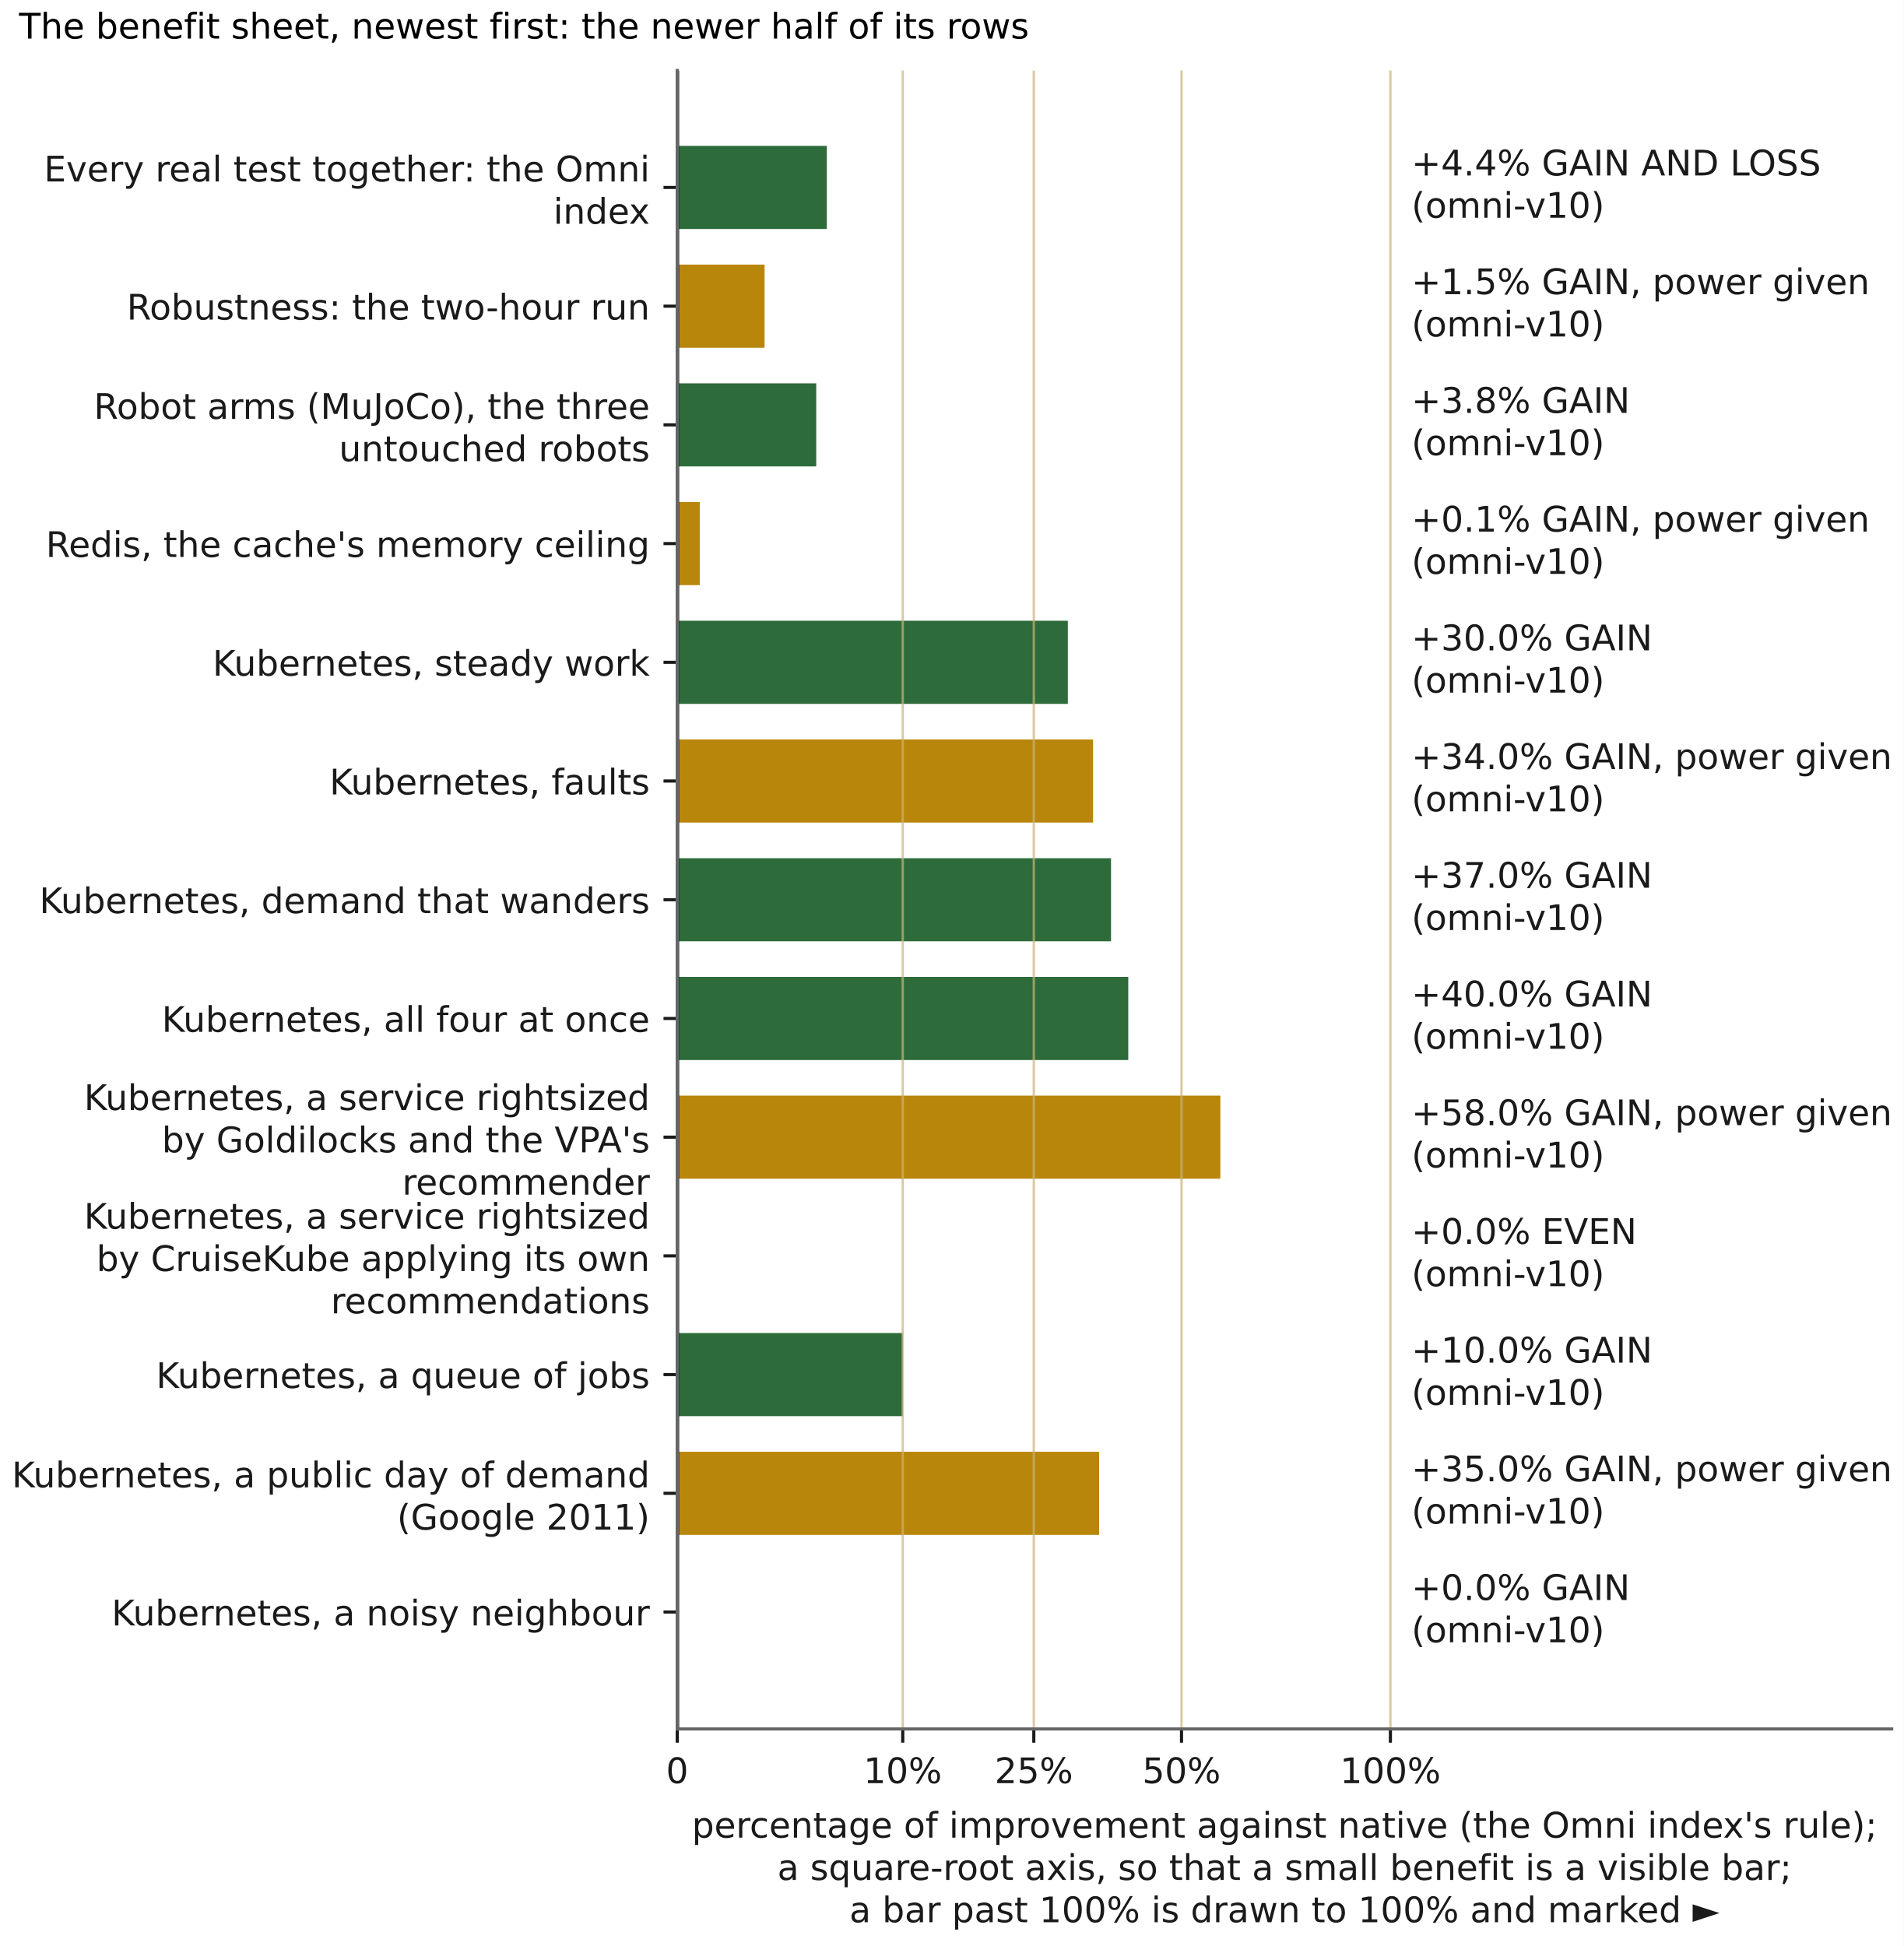
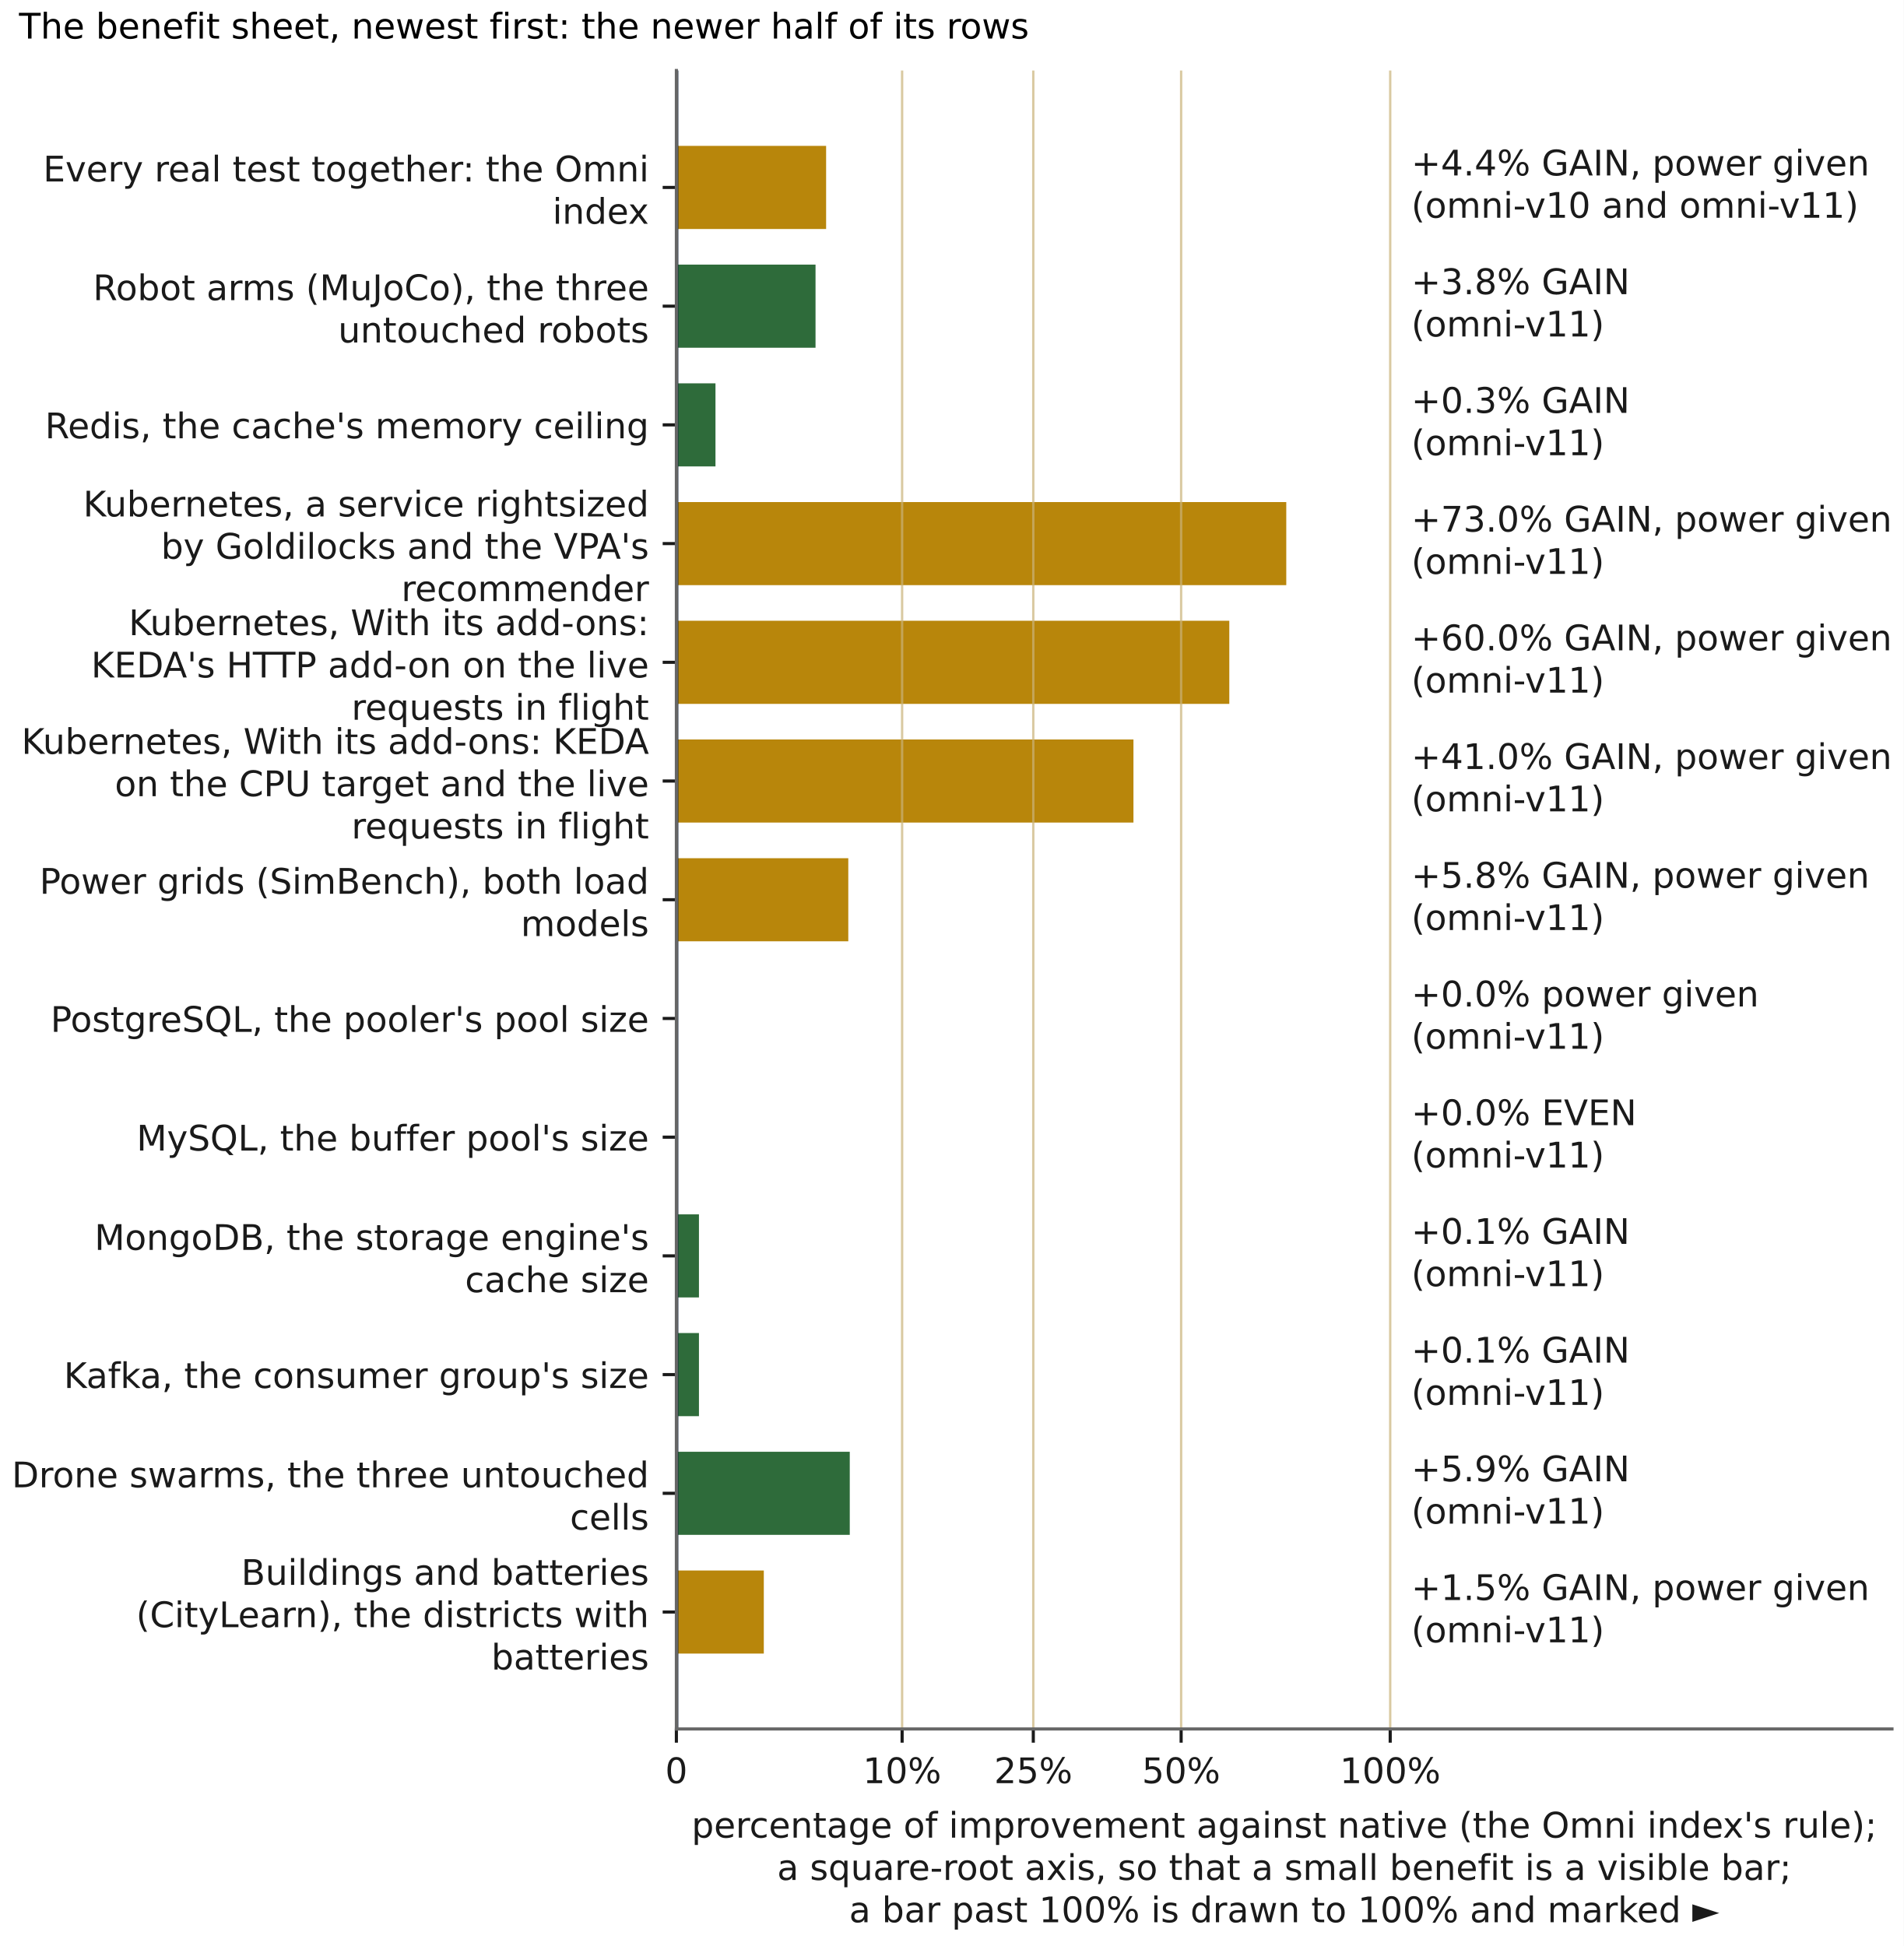
<svg xmlns="http://www.w3.org/2000/svg" xmlns:xlink="http://www.w3.org/1999/xlink" width="486pt" height="496.8pt" viewBox="0 0 486 496.8" version="1.1">
  <defs>
    <style type="text/css">*{stroke-linejoin: round; stroke-linecap: butt}</style>
  </defs>
  <g id="figure_1">
    <g id="patch_1">
      <path d="M 0 496.8  L 486 496.8  L 486 0  L 0 0  z " style="fill: #ffffff" />
    </g>
    <g id="axes_1">
      <g id="patch_2">
-         <path d="M 172.886 441.392  L 482.932 441.392  L 482.932 18.001  L 172.886 18.001  z " style="fill: #ffffff" />
+         <path d="M 172.672 441.392  L 483 441.392  L 483 18.001  L 172.672 18.001  z " style="fill: #ffffff" />
      </g>
      <g id="patch_3">
-         <path d="M 172.886 422.147  L 172.886 422.147  L 172.886 400.932  L 172.886 400.932  z " clip-path="url(#pd6b0d7f72b)" style="fill: #2e6b3a" />
+         <path d="M 172.672 422.147  L 194.991 422.147  L 194.991 400.932  L 172.672 400.932  z " clip-path="url(#p13caf4ccad)" style="fill: #b8860b" />
      </g>
      <g id="patch_4">
-         <path d="M 172.886 391.84  L 280.597 391.84  L 280.597 370.625  L 172.886 370.625  z " clip-path="url(#pd6b0d7f72b)" style="fill: #b8860b" />
+         <path d="M 172.672 391.84  L 216.936 391.84  L 216.936 370.625  L 172.672 370.625  z " clip-path="url(#p13caf4ccad)" style="fill: #2e6b3a" />
      </g>
      <g id="patch_5">
-         <path d="M 172.886 361.533  L 230.46 361.533  L 230.46 340.318  L 172.886 340.318  z " clip-path="url(#pd6b0d7f72b)" style="fill: #2e6b3a" />
+         <path d="M 172.672 361.533  L 178.435 361.533  L 178.435 340.318  L 172.672 340.318  z " clip-path="url(#p13caf4ccad)" style="fill: #2e6b3a" />
      </g>
      <g id="patch_6">
-         <path d="M 172.886 331.226  L 172.886 331.226  L 172.886 310.011  L 172.886 310.011  z " clip-path="url(#pd6b0d7f72b)" style="fill: #666666" />
+         <path d="M 172.672 331.226  L 178.435 331.226  L 178.435 310.011  L 172.672 310.011  z " clip-path="url(#p13caf4ccad)" style="fill: #2e6b3a" />
      </g>
      <g id="patch_7">
-         <path d="M 172.886 300.919  L 311.543 300.919  L 311.543 279.704  L 172.886 279.704  z " clip-path="url(#pd6b0d7f72b)" style="fill: #b8860b" />
+         <path d="M 172.672 300.919  L 172.672 300.919  L 172.672 279.704  L 172.672 279.704  z " clip-path="url(#p13caf4ccad)" style="fill: #666666" />
      </g>
      <g id="patch_8">
-         <path d="M 172.886 270.612  L 288.034 270.612  L 288.034 249.397  L 172.886 249.397  z " clip-path="url(#pd6b0d7f72b)" style="fill: #2e6b3a" />
+         <path d="M 172.672 270.612  L 172.672 270.612  L 172.672 249.397  L 172.672 249.397  z " clip-path="url(#p13caf4ccad)" style="fill: #b8860b" />
      </g>
      <g id="patch_9">
-         <path d="M 172.886 240.304  L 283.632 240.304  L 283.632 219.089  L 172.886 219.089  z " clip-path="url(#pd6b0d7f72b)" style="fill: #2e6b3a" />
+         <path d="M 172.672 240.304  L 216.559 240.304  L 216.559 219.089  L 172.672 219.089  z " clip-path="url(#p13caf4ccad)" style="fill: #b8860b" />
      </g>
      <g id="patch_10">
-         <path d="M 172.886 209.997  L 279.048 209.997  L 279.048 188.782  L 172.886 188.782  z " clip-path="url(#pd6b0d7f72b)" style="fill: #b8860b" />
+         <path d="M 172.672 209.997  L 289.357 209.997  L 289.357 188.782  L 172.672 188.782  z " clip-path="url(#p13caf4ccad)" style="fill: #b8860b" />
      </g>
      <g id="patch_11">
-         <path d="M 172.886 179.69  L 272.607 179.69  L 272.607 158.475  L 172.886 158.475  z " clip-path="url(#pd6b0d7f72b)" style="fill: #2e6b3a" />
+         <path d="M 172.672 179.69  L 313.828 179.69  L 313.828 158.475  L 172.672 158.475  z " clip-path="url(#p13caf4ccad)" style="fill: #b8860b" />
      </g>
      <g id="patch_12">
-         <path d="M 172.886 149.383  L 178.644 149.383  L 178.644 128.168  L 172.886 128.168  z " clip-path="url(#pd6b0d7f72b)" style="fill: #b8860b" />
+         <path d="M 172.672 149.383  L 328.37 149.383  L 328.37 128.168  L 172.672 128.168  z " clip-path="url(#p13caf4ccad)" style="fill: #b8860b" />
      </g>
      <g id="patch_13">
-         <path d="M 172.886 119.076  L 208.377 119.076  L 208.377 97.861  L 172.886 97.861  z " clip-path="url(#pd6b0d7f72b)" style="fill: #2e6b3a" />
+         <path d="M 172.672 119.076  L 182.654 119.076  L 182.654 97.861  L 172.672 97.861  z " clip-path="url(#p13caf4ccad)" style="fill: #2e6b3a" />
      </g>
      <g id="patch_14">
-         <path d="M 172.886 88.769  L 195.185 88.769  L 195.185 67.554  L 172.886 67.554  z " clip-path="url(#pd6b0d7f72b)" style="fill: #b8860b" />
+         <path d="M 172.672 88.769  L 208.196 88.769  L 208.196 67.554  L 172.672 67.554  z " clip-path="url(#p13caf4ccad)" style="fill: #2e6b3a" />
      </g>
      <g id="patch_15">
-         <path d="M 172.886 58.461  L 211.077 58.461  L 211.077 37.246  L 172.886 37.246  z " clip-path="url(#pd6b0d7f72b)" style="fill: #2e6b3a" />
+         <path d="M 172.672 58.461  L 210.897 58.461  L 210.897 37.246  L 172.672 37.246  z " clip-path="url(#p13caf4ccad)" style="fill: #b8860b" />
      </g>
      <g id="matplotlib.axis_1">
        <g id="xtick_1">
          <g id="line2d_1">
-             <path d="M 172.886 441.392  L 172.886 18.001  " clip-path="url(#pd6b0d7f72b)" style="fill: none; stroke: #c9b27a; stroke-opacity: 0.7; stroke-width: 0.6; stroke-linecap: square" />
+             <path d="M 172.672 441.392  L 172.672 18.001  " clip-path="url(#p13caf4ccad)" style="fill: none; stroke: #c9b27a; stroke-opacity: 0.7; stroke-width: 0.6; stroke-linecap: square" />
          </g>
          <g id="line2d_2">
            <defs>
              <path id="m814b2a8047" d="M 0 0  L 0 3.5  " style="stroke: #1a1a1a; stroke-width: 0.8" />
            </defs>
            <g>
-               <use xlink:href="#m814b2a8047" x="172.886" y="441.392" style="fill: #1a1a1a; stroke: #1a1a1a; stroke-width: 0.8" />
+               <use xlink:href="#m814b2a8047" x="172.672" y="441.392" style="fill: #1a1a1a; stroke: #1a1a1a; stroke-width: 0.8" />
            </g>
          </g>
          <g id="text_1">
-             <text style="font-size: 9px; font-family: 'DejaVu Sans'; text-anchor: middle; fill: #1a1a1a" x="172.886" y="455.23" transform="rotate(-0 172.8862 455.2303)">0</text>
+             <text style="font-size: 9px; font-family: 'DejaVu Sans'; text-anchor: middle; fill: #1a1a1a" x="172.672" y="455.23" transform="rotate(-0 172.6724 455.2303)">0</text>
          </g>
        </g>
        <g id="xtick_2">
          <g id="line2d_3">
-             <path d="M 230.46 441.392  L 230.46 18.001  " clip-path="url(#pd6b0d7f72b)" style="fill: none; stroke: #c9b27a; stroke-opacity: 0.7; stroke-width: 0.6; stroke-linecap: square" />
+             <path d="M 230.299 441.392  L 230.299 18.001  " clip-path="url(#p13caf4ccad)" style="fill: none; stroke: #c9b27a; stroke-opacity: 0.7; stroke-width: 0.6; stroke-linecap: square" />
          </g>
          <g id="line2d_4">
            <g>
-               <use xlink:href="#m814b2a8047" x="230.46" y="441.392" style="fill: #1a1a1a; stroke: #1a1a1a; stroke-width: 0.8" />
+               <use xlink:href="#m814b2a8047" x="230.299" y="441.392" style="fill: #1a1a1a; stroke: #1a1a1a; stroke-width: 0.8" />
            </g>
          </g>
          <g id="text_2">
-             <text style="font-size: 9px; font-family: 'DejaVu Sans'; text-anchor: middle; fill: #1a1a1a" x="230.46" y="455.23" transform="rotate(-0 230.4603 455.2303)">10%</text>
+             <text style="font-size: 9px; font-family: 'DejaVu Sans'; text-anchor: middle; fill: #1a1a1a" x="230.299" y="455.23" transform="rotate(-0 230.2988 455.2303)">10%</text>
          </g>
        </g>
        <g id="xtick_3">
          <g id="line2d_5">
-             <path d="M 263.919 441.392  L 263.919 18.001  " clip-path="url(#pd6b0d7f72b)" style="fill: none; stroke: #c9b27a; stroke-opacity: 0.7; stroke-width: 0.6; stroke-linecap: square" />
+             <path d="M 263.788 441.392  L 263.788 18.001  " clip-path="url(#p13caf4ccad)" style="fill: none; stroke: #c9b27a; stroke-opacity: 0.7; stroke-width: 0.6; stroke-linecap: square" />
          </g>
          <g id="line2d_6">
            <g>
-               <use xlink:href="#m814b2a8047" x="263.919" y="441.392" style="fill: #1a1a1a; stroke: #1a1a1a; stroke-width: 0.8" />
+               <use xlink:href="#m814b2a8047" x="263.788" y="441.392" style="fill: #1a1a1a; stroke: #1a1a1a; stroke-width: 0.8" />
            </g>
          </g>
          <g id="text_3">
-             <text style="font-size: 9px; font-family: 'DejaVu Sans'; text-anchor: middle; fill: #1a1a1a" x="263.919" y="455.23" transform="rotate(-0 263.9189 455.2303)">25%</text>
+             <text style="font-size: 9px; font-family: 'DejaVu Sans'; text-anchor: middle; fill: #1a1a1a" x="263.788" y="455.23" transform="rotate(-0 263.7877 455.2303)">25%</text>
          </g>
        </g>
        <g id="xtick_4">
          <g id="line2d_7">
-             <path d="M 301.626 441.392  L 301.626 18.001  " clip-path="url(#pd6b0d7f72b)" style="fill: none; stroke: #c9b27a; stroke-opacity: 0.7; stroke-width: 0.6; stroke-linecap: square" />
+             <path d="M 301.529 441.392  L 301.529 18.001  " clip-path="url(#p13caf4ccad)" style="fill: none; stroke: #c9b27a; stroke-opacity: 0.7; stroke-width: 0.6; stroke-linecap: square" />
          </g>
          <g id="line2d_8">
            <g>
-               <use xlink:href="#m814b2a8047" x="301.626" y="441.392" style="fill: #1a1a1a; stroke: #1a1a1a; stroke-width: 0.8" />
+               <use xlink:href="#m814b2a8047" x="301.529" y="441.392" style="fill: #1a1a1a; stroke: #1a1a1a; stroke-width: 0.8" />
            </g>
          </g>
          <g id="text_4">
-             <text style="font-size: 9px; font-family: 'DejaVu Sans'; text-anchor: middle; fill: #1a1a1a" x="301.626" y="455.23" transform="rotate(-0 301.6258 455.2303)">50%</text>
+             <text style="font-size: 9px; font-family: 'DejaVu Sans'; text-anchor: middle; fill: #1a1a1a" x="301.529" y="455.23" transform="rotate(-0 301.5288 455.2303)">50%</text>
          </g>
        </g>
        <g id="xtick_5">
          <g id="line2d_9">
-             <path d="M 354.952 441.392  L 354.952 18.001  " clip-path="url(#pd6b0d7f72b)" style="fill: none; stroke: #c9b27a; stroke-opacity: 0.7; stroke-width: 0.6; stroke-linecap: square" />
+             <path d="M 354.903 441.392  L 354.903 18.001  " clip-path="url(#p13caf4ccad)" style="fill: none; stroke: #c9b27a; stroke-opacity: 0.7; stroke-width: 0.6; stroke-linecap: square" />
          </g>
          <g id="line2d_10">
            <g>
-               <use xlink:href="#m814b2a8047" x="354.952" y="441.392" style="fill: #1a1a1a; stroke: #1a1a1a; stroke-width: 0.8" />
+               <use xlink:href="#m814b2a8047" x="354.903" y="441.392" style="fill: #1a1a1a; stroke: #1a1a1a; stroke-width: 0.8" />
            </g>
          </g>
          <g id="text_5">
-             <text style="font-size: 9px; font-family: 'DejaVu Sans'; text-anchor: middle; fill: #1a1a1a" x="354.952" y="455.23" transform="rotate(-0 354.9515 455.2303)">100%</text>
+             <text style="font-size: 9px; font-family: 'DejaVu Sans'; text-anchor: middle; fill: #1a1a1a" x="354.903" y="455.23" transform="rotate(-0 354.9029 455.2303)">100%</text>
          </g>
        </g>
        <g id="text_6">
-           <text style="font-size: 9px; font-family: 'DejaVu Sans'; fill: #1a1a1a" transform="translate(176.6235 469.1318)">percentage of improvement against native (the Omni index's rule);</text>
-           <text style="font-size: 9px; font-family: 'DejaVu Sans'; fill: #1a1a1a" transform="translate(198.459 479.9343)">a square-root axis, so that a small benefit is a visible bar;</text>
-           <text style="font-size: 9px; font-family: 'DejaVu Sans'; fill: #1a1a1a" transform="translate(216.8352 490.7368)">a bar past 100% is drawn to 100% and marked ►</text>
+           <text style="font-size: 9px; font-family: 'DejaVu Sans'; fill: #1a1a1a" transform="translate(176.5503 469.1318)">percentage of improvement against native (the Omni index's rule);</text>
+           <text style="font-size: 9px; font-family: 'DejaVu Sans'; fill: #1a1a1a" transform="translate(198.3859 479.9343)">a square-root axis, so that a small benefit is a visible bar;</text>
+           <text style="font-size: 9px; font-family: 'DejaVu Sans'; fill: #1a1a1a" transform="translate(216.762 490.7368)">a bar past 100% is drawn to 100% and marked ►</text>
        </g>
      </g>
      <g id="matplotlib.axis_2">
        <g id="ytick_1">
          <g id="line2d_11">
            <defs>
              <path id="m31e56b5a68" d="M 0 0  L -3.5 0  " style="stroke: #1a1a1a; stroke-width: 0.8" />
            </defs>
            <g>
-               <use xlink:href="#m31e56b5a68" x="172.886" y="411.54" style="fill: #1a1a1a; stroke: #1a1a1a; stroke-width: 0.8" />
+               <use xlink:href="#m31e56b5a68" x="172.672" y="411.54" style="fill: #1a1a1a; stroke: #1a1a1a; stroke-width: 0.8" />
            </g>
          </g>
          <g id="text_7">
-             <text style="font-size: 9px; font-family: 'DejaVu Sans'; text-anchor: end; fill: #1a1a1a" x="165.886" y="414.959" transform="rotate(-0 165.8862 414.9591)">Kubernetes, a noisy neighbour</text>
+             <text style="font-size: 9px; font-family: 'DejaVu Sans'; fill: #1a1a1a" transform="translate(61.57055 404.6071)">Buildings and batteries</text>
+             <text style="font-size: 9px; font-family: 'DejaVu Sans'; fill: #1a1a1a" transform="translate(34.75337 415.4096)">(CityLearn), the districts with</text>
+             <text style="font-size: 9px; font-family: 'DejaVu Sans'; fill: #1a1a1a" transform="translate(125.4227 426.212)">batteries</text>
          </g>
        </g>
        <g id="ytick_2">
          <g id="line2d_12">
            <g>
-               <use xlink:href="#m31e56b5a68" x="172.886" y="381.233" style="fill: #1a1a1a; stroke: #1a1a1a; stroke-width: 0.8" />
+               <use xlink:href="#m31e56b5a68" x="172.672" y="381.233" style="fill: #1a1a1a; stroke: #1a1a1a; stroke-width: 0.8" />
            </g>
          </g>
          <g id="text_8">
-             <text style="font-size: 9px; font-family: 'DejaVu Sans'; fill: #1a1a1a" transform="translate(3.00024 379.7012)">Kubernetes, a public day of demand</text>
-             <text style="font-size: 9px; font-family: 'DejaVu Sans'; fill: #1a1a1a" transform="translate(101.359 390.5036)">(Google 2011)</text>
+             <text style="font-size: 9px; font-family: 'DejaVu Sans'; fill: #1a1a1a" transform="translate(3.00024 379.7012)">Drone swarms, the three untouched</text>
+             <text style="font-size: 9px; font-family: 'DejaVu Sans'; fill: #1a1a1a" transform="translate(145.497 390.5036)">cells</text>
          </g>
        </g>
        <g id="ytick_3">
          <g id="line2d_13">
            <g>
-               <use xlink:href="#m31e56b5a68" x="172.886" y="350.926" style="fill: #1a1a1a; stroke: #1a1a1a; stroke-width: 0.8" />
+               <use xlink:href="#m31e56b5a68" x="172.672" y="350.926" style="fill: #1a1a1a; stroke: #1a1a1a; stroke-width: 0.8" />
            </g>
          </g>
          <g id="text_9">
-             <text style="font-size: 9px; font-family: 'DejaVu Sans'; text-anchor: end; fill: #1a1a1a" x="165.886" y="354.345" transform="rotate(-0 165.8862 354.3448)">Kubernetes, a queue of jobs</text>
+             <text style="font-size: 9px; font-family: 'DejaVu Sans'; text-anchor: end; fill: #1a1a1a" x="165.672" y="354.345" transform="rotate(-0 165.6724 354.3448)">Kafka, the consumer group's size</text>
          </g>
        </g>
        <g id="ytick_4">
          <g id="line2d_14">
            <g>
-               <use xlink:href="#m31e56b5a68" x="172.886" y="320.618" style="fill: #1a1a1a; stroke: #1a1a1a; stroke-width: 0.8" />
+               <use xlink:href="#m31e56b5a68" x="172.672" y="320.618" style="fill: #1a1a1a; stroke: #1a1a1a; stroke-width: 0.8" />
            </g>
          </g>
          <g id="text_10">
-             <text style="font-size: 9px; font-family: 'DejaVu Sans'; fill: #1a1a1a" transform="translate(21.43336 313.6856)">Kubernetes, a service rightsized</text>
-             <text style="font-size: 9px; font-family: 'DejaVu Sans'; fill: #1a1a1a" transform="translate(24.60587 324.4881)">by CruiseKube applying its own</text>
-             <text style="font-size: 9px; font-family: 'DejaVu Sans'; fill: #1a1a1a" transform="translate(84.46008 335.2906)">recommendations</text>
+             <text style="font-size: 9px; font-family: 'DejaVu Sans'; fill: #1a1a1a" transform="translate(24.11087 319.0869)">MongoDB, the storage engine's</text>
+             <text style="font-size: 9px; font-family: 'DejaVu Sans'; fill: #1a1a1a" transform="translate(118.7079 329.8893)">cache size</text>
          </g>
        </g>
        <g id="ytick_5">
          <g id="line2d_15">
            <g>
-               <use xlink:href="#m31e56b5a68" x="172.886" y="290.311" style="fill: #1a1a1a; stroke: #1a1a1a; stroke-width: 0.8" />
+               <use xlink:href="#m31e56b5a68" x="172.672" y="290.311" style="fill: #1a1a1a; stroke: #1a1a1a; stroke-width: 0.8" />
            </g>
          </g>
          <g id="text_11">
-             <text style="font-size: 9px; font-family: 'DejaVu Sans'; fill: #1a1a1a" transform="translate(21.43336 283.3785)">Kubernetes, a service rightsized</text>
-             <text style="font-size: 9px; font-family: 'DejaVu Sans'; fill: #1a1a1a" transform="translate(41.32477 294.1809)">by Goldilocks and the VPA's</text>
-             <text style="font-size: 9px; font-family: 'DejaVu Sans'; fill: #1a1a1a" transform="translate(102.6654 304.9834)">recommender</text>
+             <text style="font-size: 9px; font-family: 'DejaVu Sans'; text-anchor: end; fill: #1a1a1a" x="165.672" y="293.731" transform="rotate(-0 165.6724 293.7305)">MySQL, the buffer pool's size</text>
          </g>
        </g>
        <g id="ytick_6">
          <g id="line2d_16">
            <g>
-               <use xlink:href="#m31e56b5a68" x="172.886" y="260.004" style="fill: #1a1a1a; stroke: #1a1a1a; stroke-width: 0.8" />
+               <use xlink:href="#m31e56b5a68" x="172.672" y="260.004" style="fill: #1a1a1a; stroke: #1a1a1a; stroke-width: 0.8" />
            </g>
          </g>
          <g id="text_12">
-             <text style="font-size: 9px; font-family: 'DejaVu Sans'; text-anchor: end; fill: #1a1a1a" x="165.886" y="263.423" transform="rotate(-0 165.8862 263.4234)">Kubernetes, all four at once</text>
+             <text style="font-size: 9px; font-family: 'DejaVu Sans'; text-anchor: end; fill: #1a1a1a" x="165.672" y="263.423" transform="rotate(-0 165.6724 263.4234)">PostgreSQL, the pooler's pool size</text>
          </g>
        </g>
        <g id="ytick_7">
          <g id="line2d_17">
            <g>
-               <use xlink:href="#m31e56b5a68" x="172.886" y="229.697" style="fill: #1a1a1a; stroke: #1a1a1a; stroke-width: 0.8" />
+               <use xlink:href="#m31e56b5a68" x="172.672" y="229.697" style="fill: #1a1a1a; stroke: #1a1a1a; stroke-width: 0.8" />
            </g>
          </g>
          <g id="text_13">
-             <text style="font-size: 9px; font-family: 'DejaVu Sans'; text-anchor: end; fill: #1a1a1a" x="165.886" y="233.116" transform="rotate(-0 165.8862 233.1162)">Kubernetes, demand that wanders</text>
+             <text style="font-size: 9px; font-family: 'DejaVu Sans'; fill: #1a1a1a" transform="translate(10.08352 228.1654)">Power grids (SimBench), both load</text>
+             <text style="font-size: 9px; font-family: 'DejaVu Sans'; fill: #1a1a1a" transform="translate(132.9588 238.9679)">models</text>
          </g>
        </g>
        <g id="ytick_8">
          <g id="line2d_18">
            <g>
-               <use xlink:href="#m31e56b5a68" x="172.886" y="199.39" style="fill: #1a1a1a; stroke: #1a1a1a; stroke-width: 0.8" />
+               <use xlink:href="#m31e56b5a68" x="172.672" y="199.39" style="fill: #1a1a1a; stroke: #1a1a1a; stroke-width: 0.8" />
            </g>
          </g>
          <g id="text_14">
-             <text style="font-size: 9px; font-family: 'DejaVu Sans'; text-anchor: end; fill: #1a1a1a" x="165.886" y="202.809" transform="rotate(-0 165.8862 202.809)">Kubernetes, faults</text>
+             <text style="font-size: 9px; font-family: 'DejaVu Sans'; fill: #1a1a1a" transform="translate(5.468209 192.457)">Kubernetes, With its add-ons: KEDA</text>
+             <text style="font-size: 9px; font-family: 'DejaVu Sans'; fill: #1a1a1a" transform="translate(29.29852 203.2595)">on the CPU target and the live</text>
+             <text style="font-size: 9px; font-family: 'DejaVu Sans'; fill: #1a1a1a" transform="translate(89.73352 214.0619)">requests in flight</text>
          </g>
        </g>
        <g id="ytick_9">
          <g id="line2d_19">
            <g>
-               <use xlink:href="#m31e56b5a68" x="172.886" y="169.083" style="fill: #1a1a1a; stroke: #1a1a1a; stroke-width: 0.8" />
+               <use xlink:href="#m31e56b5a68" x="172.672" y="169.083" style="fill: #1a1a1a; stroke: #1a1a1a; stroke-width: 0.8" />
            </g>
          </g>
          <g id="text_15">
-             <text style="font-size: 9px; font-family: 'DejaVu Sans'; text-anchor: end; fill: #1a1a1a" x="165.886" y="172.502" transform="rotate(-0 165.8862 172.5019)">Kubernetes, steady work</text>
+             <text style="font-size: 9px; font-family: 'DejaVu Sans'; fill: #1a1a1a" transform="translate(32.84649 162.1499)">Kubernetes, With its add-ons:</text>
+             <text style="font-size: 9px; font-family: 'DejaVu Sans'; fill: #1a1a1a" transform="translate(23.24602 172.9523)">KEDA's HTTP add-on on the live</text>
+             <text style="font-size: 9px; font-family: 'DejaVu Sans'; fill: #1a1a1a" transform="translate(89.73352 183.7548)">requests in flight</text>
          </g>
        </g>
        <g id="ytick_10">
          <g id="line2d_20">
            <g>
-               <use xlink:href="#m31e56b5a68" x="172.886" y="138.775" style="fill: #1a1a1a; stroke: #1a1a1a; stroke-width: 0.8" />
+               <use xlink:href="#m31e56b5a68" x="172.672" y="138.775" style="fill: #1a1a1a; stroke: #1a1a1a; stroke-width: 0.8" />
            </g>
          </g>
          <g id="text_16">
-             <text style="font-size: 9px; font-family: 'DejaVu Sans'; text-anchor: end; fill: #1a1a1a" x="165.886" y="142.195" transform="rotate(-0 165.8862 142.1947)">Redis, the cache's memory ceiling</text>
+             <text style="font-size: 9px; font-family: 'DejaVu Sans'; fill: #1a1a1a" transform="translate(21.21962 131.8427)">Kubernetes, a service rightsized</text>
+             <text style="font-size: 9px; font-family: 'DejaVu Sans'; fill: #1a1a1a" transform="translate(41.11102 142.6452)">by Goldilocks and the VPA's</text>
+             <text style="font-size: 9px; font-family: 'DejaVu Sans'; fill: #1a1a1a" transform="translate(102.4516 153.4476)">recommender</text>
          </g>
        </g>
        <g id="ytick_11">
          <g id="line2d_21">
            <g>
-               <use xlink:href="#m31e56b5a68" x="172.886" y="108.468" style="fill: #1a1a1a; stroke: #1a1a1a; stroke-width: 0.8" />
+               <use xlink:href="#m31e56b5a68" x="172.672" y="108.468" style="fill: #1a1a1a; stroke: #1a1a1a; stroke-width: 0.8" />
            </g>
          </g>
          <g id="text_17">
-             <text style="font-size: 9px; font-family: 'DejaVu Sans'; fill: #1a1a1a" transform="translate(23.94212 106.9368)">Robot arms (MuJoCo), the three</text>
-             <text style="font-size: 9px; font-family: 'DejaVu Sans'; fill: #1a1a1a" transform="translate(86.53008 117.7392)">untouched robots</text>
+             <text style="font-size: 9px; font-family: 'DejaVu Sans'; text-anchor: end; fill: #1a1a1a" x="165.672" y="111.888" transform="rotate(-0 165.6724 111.8876)">Redis, the cache's memory ceiling</text>
          </g>
        </g>
        <g id="ytick_12">
          <g id="line2d_22">
            <g>
-               <use xlink:href="#m31e56b5a68" x="172.886" y="78.161" style="fill: #1a1a1a; stroke: #1a1a1a; stroke-width: 0.8" />
+               <use xlink:href="#m31e56b5a68" x="172.672" y="78.161" style="fill: #1a1a1a; stroke: #1a1a1a; stroke-width: 0.8" />
            </g>
          </g>
          <g id="text_18">
-             <text style="font-size: 9px; font-family: 'DejaVu Sans'; text-anchor: end; fill: #1a1a1a" x="165.886" y="81.58" transform="rotate(-0 165.8862 81.58042)">Robustness: the two-hour run</text>
+             <text style="font-size: 9px; font-family: 'DejaVu Sans'; fill: #1a1a1a" transform="translate(23.72837 76.62963)">Robot arms (MuJoCo), the three</text>
+             <text style="font-size: 9px; font-family: 'DejaVu Sans'; fill: #1a1a1a" transform="translate(86.31633 87.43209)">untouched robots</text>
          </g>
        </g>
        <g id="ytick_13">
          <g id="line2d_23">
            <g>
-               <use xlink:href="#m31e56b5a68" x="172.886" y="47.854" style="fill: #1a1a1a; stroke: #1a1a1a; stroke-width: 0.8" />
+               <use xlink:href="#m31e56b5a68" x="172.672" y="47.854" style="fill: #1a1a1a; stroke: #1a1a1a; stroke-width: 0.8" />
            </g>
          </g>
          <g id="text_19">
-             <text style="font-size: 9px; font-family: 'DejaVu Sans'; fill: #1a1a1a" transform="translate(11.21274 46.32248)">Every real test together: the Omni</text>
-             <text style="font-size: 9px; font-family: 'DejaVu Sans'; fill: #1a1a1a" transform="translate(141.2613 57.12494)">index</text>
+             <text style="font-size: 9px; font-family: 'DejaVu Sans'; fill: #1a1a1a" transform="translate(10.99899 46.32248)">Every real test together: the Omni</text>
+             <text style="font-size: 9px; font-family: 'DejaVu Sans'; fill: #1a1a1a" transform="translate(141.0476 57.12494)">index</text>
          </g>
        </g>
      </g>
      <g id="line2d_24">
-         <path d="M 172.886 441.392  L 172.886 18.001  " clip-path="url(#pd6b0d7f72b)" style="fill: none; stroke: #0b1f3a; stroke-linecap: square" />
+         <path d="M 172.672 441.392  L 172.672 18.001  " clip-path="url(#p13caf4ccad)" style="fill: none; stroke: #0b1f3a; stroke-linecap: square" />
      </g>
      <g id="patch_16">
-         <path d="M 172.886 441.392  L 172.886 18.001  " style="fill: none; stroke: #666666; stroke-width: 0.8; stroke-linejoin: miter; stroke-linecap: square" />
+         <path d="M 172.672 441.392  L 172.672 18.001  " style="fill: none; stroke: #666666; stroke-width: 0.8; stroke-linejoin: miter; stroke-linecap: square" />
      </g>
      <g id="patch_17">
-         <path d="M 172.886 441.392  L 482.932 441.392  " style="fill: none; stroke: #666666; stroke-width: 0.8; stroke-linejoin: miter; stroke-linecap: square" />
+         <path d="M 172.672 441.392  L 483 441.392  " style="fill: none; stroke: #666666; stroke-width: 0.8; stroke-linejoin: miter; stroke-linecap: square" />
      </g>
      <g id="text_20">
-         <text style="font-size: 9px; font-family: 'DejaVu Sans'; fill: #1a1a1a" transform="translate(360.3339 408.4765)">+0.0% GAIN</text>
-         <text style="font-size: 9px; font-family: 'DejaVu Sans'; fill: #1a1a1a" transform="translate(360.3339 419.279)">(omni-v10)</text>
+         <text style="font-size: 9px; font-family: 'DejaVu Sans'; fill: #1a1a1a" transform="translate(360.2902 408.4768)">+1.5% GAIN, power given</text>
+         <text style="font-size: 9px; font-family: 'DejaVu Sans'; fill: #1a1a1a" transform="translate(360.2902 419.2793)">(omni-v11)</text>
      </g>
      <g id="text_21">
-         <text style="font-size: 9px; font-family: 'DejaVu Sans'; fill: #1a1a1a" transform="translate(360.3339 378.1697)">+35.0% GAIN, power given</text>
-         <text style="font-size: 9px; font-family: 'DejaVu Sans'; fill: #1a1a1a" transform="translate(360.3339 388.9721)">(omni-v10)</text>
+         <text style="font-size: 9px; font-family: 'DejaVu Sans'; fill: #1a1a1a" transform="translate(360.2902 378.1693)">+5.9% GAIN</text>
+         <text style="font-size: 9px; font-family: 'DejaVu Sans'; fill: #1a1a1a" transform="translate(360.2902 388.9718)">(omni-v11)</text>
      </g>
      <g id="text_22">
-         <text style="font-size: 9px; font-family: 'DejaVu Sans'; fill: #1a1a1a" transform="translate(360.3339 347.8622)">+10.0% GAIN</text>
-         <text style="font-size: 9px; font-family: 'DejaVu Sans'; fill: #1a1a1a" transform="translate(360.3339 358.6646)">(omni-v10)</text>
+         <text style="font-size: 9px; font-family: 'DejaVu Sans'; fill: #1a1a1a" transform="translate(360.2902 347.8622)">+0.1% GAIN</text>
+         <text style="font-size: 9px; font-family: 'DejaVu Sans'; fill: #1a1a1a" transform="translate(360.2902 358.6646)">(omni-v11)</text>
      </g>
      <g id="text_23">
-         <text style="font-size: 9px; font-family: 'DejaVu Sans'; fill: #1a1a1a" transform="translate(360.3339 317.555)">+0.0% EVEN</text>
-         <text style="font-size: 9px; font-family: 'DejaVu Sans'; fill: #1a1a1a" transform="translate(360.3339 328.3575)">(omni-v10)</text>
+         <text style="font-size: 9px; font-family: 'DejaVu Sans'; fill: #1a1a1a" transform="translate(360.2902 317.555)">+0.1% GAIN</text>
+         <text style="font-size: 9px; font-family: 'DejaVu Sans'; fill: #1a1a1a" transform="translate(360.2902 328.3575)">(omni-v11)</text>
      </g>
      <g id="text_24">
-         <text style="font-size: 9px; font-family: 'DejaVu Sans'; fill: #1a1a1a" transform="translate(360.3339 287.2482)">+58.0% GAIN, power given</text>
-         <text style="font-size: 9px; font-family: 'DejaVu Sans'; fill: #1a1a1a" transform="translate(360.3339 298.0507)">(omni-v10)</text>
+         <text style="font-size: 9px; font-family: 'DejaVu Sans'; fill: #1a1a1a" transform="translate(360.2902 287.2479)">+0.0% EVEN</text>
+         <text style="font-size: 9px; font-family: 'DejaVu Sans'; fill: #1a1a1a" transform="translate(360.2902 298.0503)">(omni-v11)</text>
      </g>
      <g id="text_25">
-         <text style="font-size: 9px; font-family: 'DejaVu Sans'; fill: #1a1a1a" transform="translate(360.3339 256.9407)">+40.0% GAIN</text>
-         <text style="font-size: 9px; font-family: 'DejaVu Sans'; fill: #1a1a1a" transform="translate(360.3339 267.7432)">(omni-v10)</text>
+         <text style="font-size: 9px; font-family: 'DejaVu Sans'; fill: #1a1a1a" transform="translate(360.2902 256.9411)">+0.0% power given</text>
+         <text style="font-size: 9px; font-family: 'DejaVu Sans'; fill: #1a1a1a" transform="translate(360.2902 267.7435)">(omni-v11)</text>
      </g>
      <g id="text_26">
-         <text style="font-size: 9px; font-family: 'DejaVu Sans'; fill: #1a1a1a" transform="translate(360.3339 226.6336)">+37.0% GAIN</text>
-         <text style="font-size: 9px; font-family: 'DejaVu Sans'; fill: #1a1a1a" transform="translate(360.3339 237.436)">(omni-v10)</text>
+         <text style="font-size: 9px; font-family: 'DejaVu Sans'; fill: #1a1a1a" transform="translate(360.2902 226.6339)">+5.8% GAIN, power given</text>
+         <text style="font-size: 9px; font-family: 'DejaVu Sans'; fill: #1a1a1a" transform="translate(360.2902 237.4364)">(omni-v11)</text>
      </g>
      <g id="text_27">
-         <text style="font-size: 9px; font-family: 'DejaVu Sans'; fill: #1a1a1a" transform="translate(360.3339 196.3268)">+34.0% GAIN, power given</text>
-         <text style="font-size: 9px; font-family: 'DejaVu Sans'; fill: #1a1a1a" transform="translate(360.3339 207.1292)">(omni-v10)</text>
+         <text style="font-size: 9px; font-family: 'DejaVu Sans'; fill: #1a1a1a" transform="translate(360.2902 196.3268)">+41.0% GAIN, power given</text>
+         <text style="font-size: 9px; font-family: 'DejaVu Sans'; fill: #1a1a1a" transform="translate(360.2902 207.1292)">(omni-v11)</text>
      </g>
      <g id="text_28">
-         <text style="font-size: 9px; font-family: 'DejaVu Sans'; fill: #1a1a1a" transform="translate(360.3339 166.0192)">+30.0% GAIN</text>
-         <text style="font-size: 9px; font-family: 'DejaVu Sans'; fill: #1a1a1a" transform="translate(360.3339 176.8217)">(omni-v10)</text>
+         <text style="font-size: 9px; font-family: 'DejaVu Sans'; fill: #1a1a1a" transform="translate(360.2902 166.0196)">+60.0% GAIN, power given</text>
+         <text style="font-size: 9px; font-family: 'DejaVu Sans'; fill: #1a1a1a" transform="translate(360.2902 176.8221)">(omni-v11)</text>
      </g>
      <g id="text_29">
-         <text style="font-size: 9px; font-family: 'DejaVu Sans'; fill: #1a1a1a" transform="translate(360.3339 135.7124)">+0.1% GAIN, power given</text>
-         <text style="font-size: 9px; font-family: 'DejaVu Sans'; fill: #1a1a1a" transform="translate(360.3339 146.5149)">(omni-v10)</text>
+         <text style="font-size: 9px; font-family: 'DejaVu Sans'; fill: #1a1a1a" transform="translate(360.2902 135.7124)">+73.0% GAIN, power given</text>
+         <text style="font-size: 9px; font-family: 'DejaVu Sans'; fill: #1a1a1a" transform="translate(360.2902 146.5149)">(omni-v11)</text>
      </g>
      <g id="text_30">
-         <text style="font-size: 9px; font-family: 'DejaVu Sans'; fill: #1a1a1a" transform="translate(360.3339 105.4049)">+3.8% GAIN</text>
-         <text style="font-size: 9px; font-family: 'DejaVu Sans'; fill: #1a1a1a" transform="translate(360.3339 116.2074)">(omni-v10)</text>
+         <text style="font-size: 9px; font-family: 'DejaVu Sans'; fill: #1a1a1a" transform="translate(360.2902 105.4049)">+0.3% GAIN</text>
+         <text style="font-size: 9px; font-family: 'DejaVu Sans'; fill: #1a1a1a" transform="translate(360.2902 116.2074)">(omni-v11)</text>
      </g>
      <g id="text_31">
-         <text style="font-size: 9px; font-family: 'DejaVu Sans'; fill: #1a1a1a" transform="translate(360.3339 75.09814)">+1.5% GAIN, power given</text>
-         <text style="font-size: 9px; font-family: 'DejaVu Sans'; fill: #1a1a1a" transform="translate(360.3339 85.9006)">(omni-v10)</text>
+         <text style="font-size: 9px; font-family: 'DejaVu Sans'; fill: #1a1a1a" transform="translate(360.2902 75.09779)">+3.8% GAIN</text>
+         <text style="font-size: 9px; font-family: 'DejaVu Sans'; fill: #1a1a1a" transform="translate(360.2902 85.90025)">(omni-v11)</text>
      </g>
      <g id="text_32">
-         <text style="font-size: 9px; font-family: 'DejaVu Sans'; fill: #1a1a1a" transform="translate(360.3339 44.79063)">+4.4% GAIN AND LOSS</text>
-         <text style="font-size: 9px; font-family: 'DejaVu Sans'; fill: #1a1a1a" transform="translate(360.3339 55.59309)">(omni-v10)</text>
+         <text style="font-size: 9px; font-family: 'DejaVu Sans'; fill: #1a1a1a" transform="translate(360.2902 44.79098)">+4.4% GAIN, power given</text>
+         <text style="font-size: 9px; font-family: 'DejaVu Sans'; fill: #1a1a1a" transform="translate(360.2902 55.59344)">(omni-v10 and omni-v11)</text>
      </g>
    </g>
    <g id="text_33">
      <text style="font-size: 9px; font-family: 'DejaVu Sans'; text-anchor: start" x="4.86" y="9.839" transform="rotate(-0 4.86 9.838834)">The benefit sheet, newest first: the newer half of its rows</text>
    </g>
  </g>
  <defs>
-     <clipPath id="pd6b0d7f72b">
-       <rect x="172.886" y="18.001" width="310.046" height="423.391" />
+     <clipPath id="p13caf4ccad">
+       <rect x="172.672" y="18.001" width="310.327" height="423.391" />
    </clipPath>
  </defs>
</svg>
